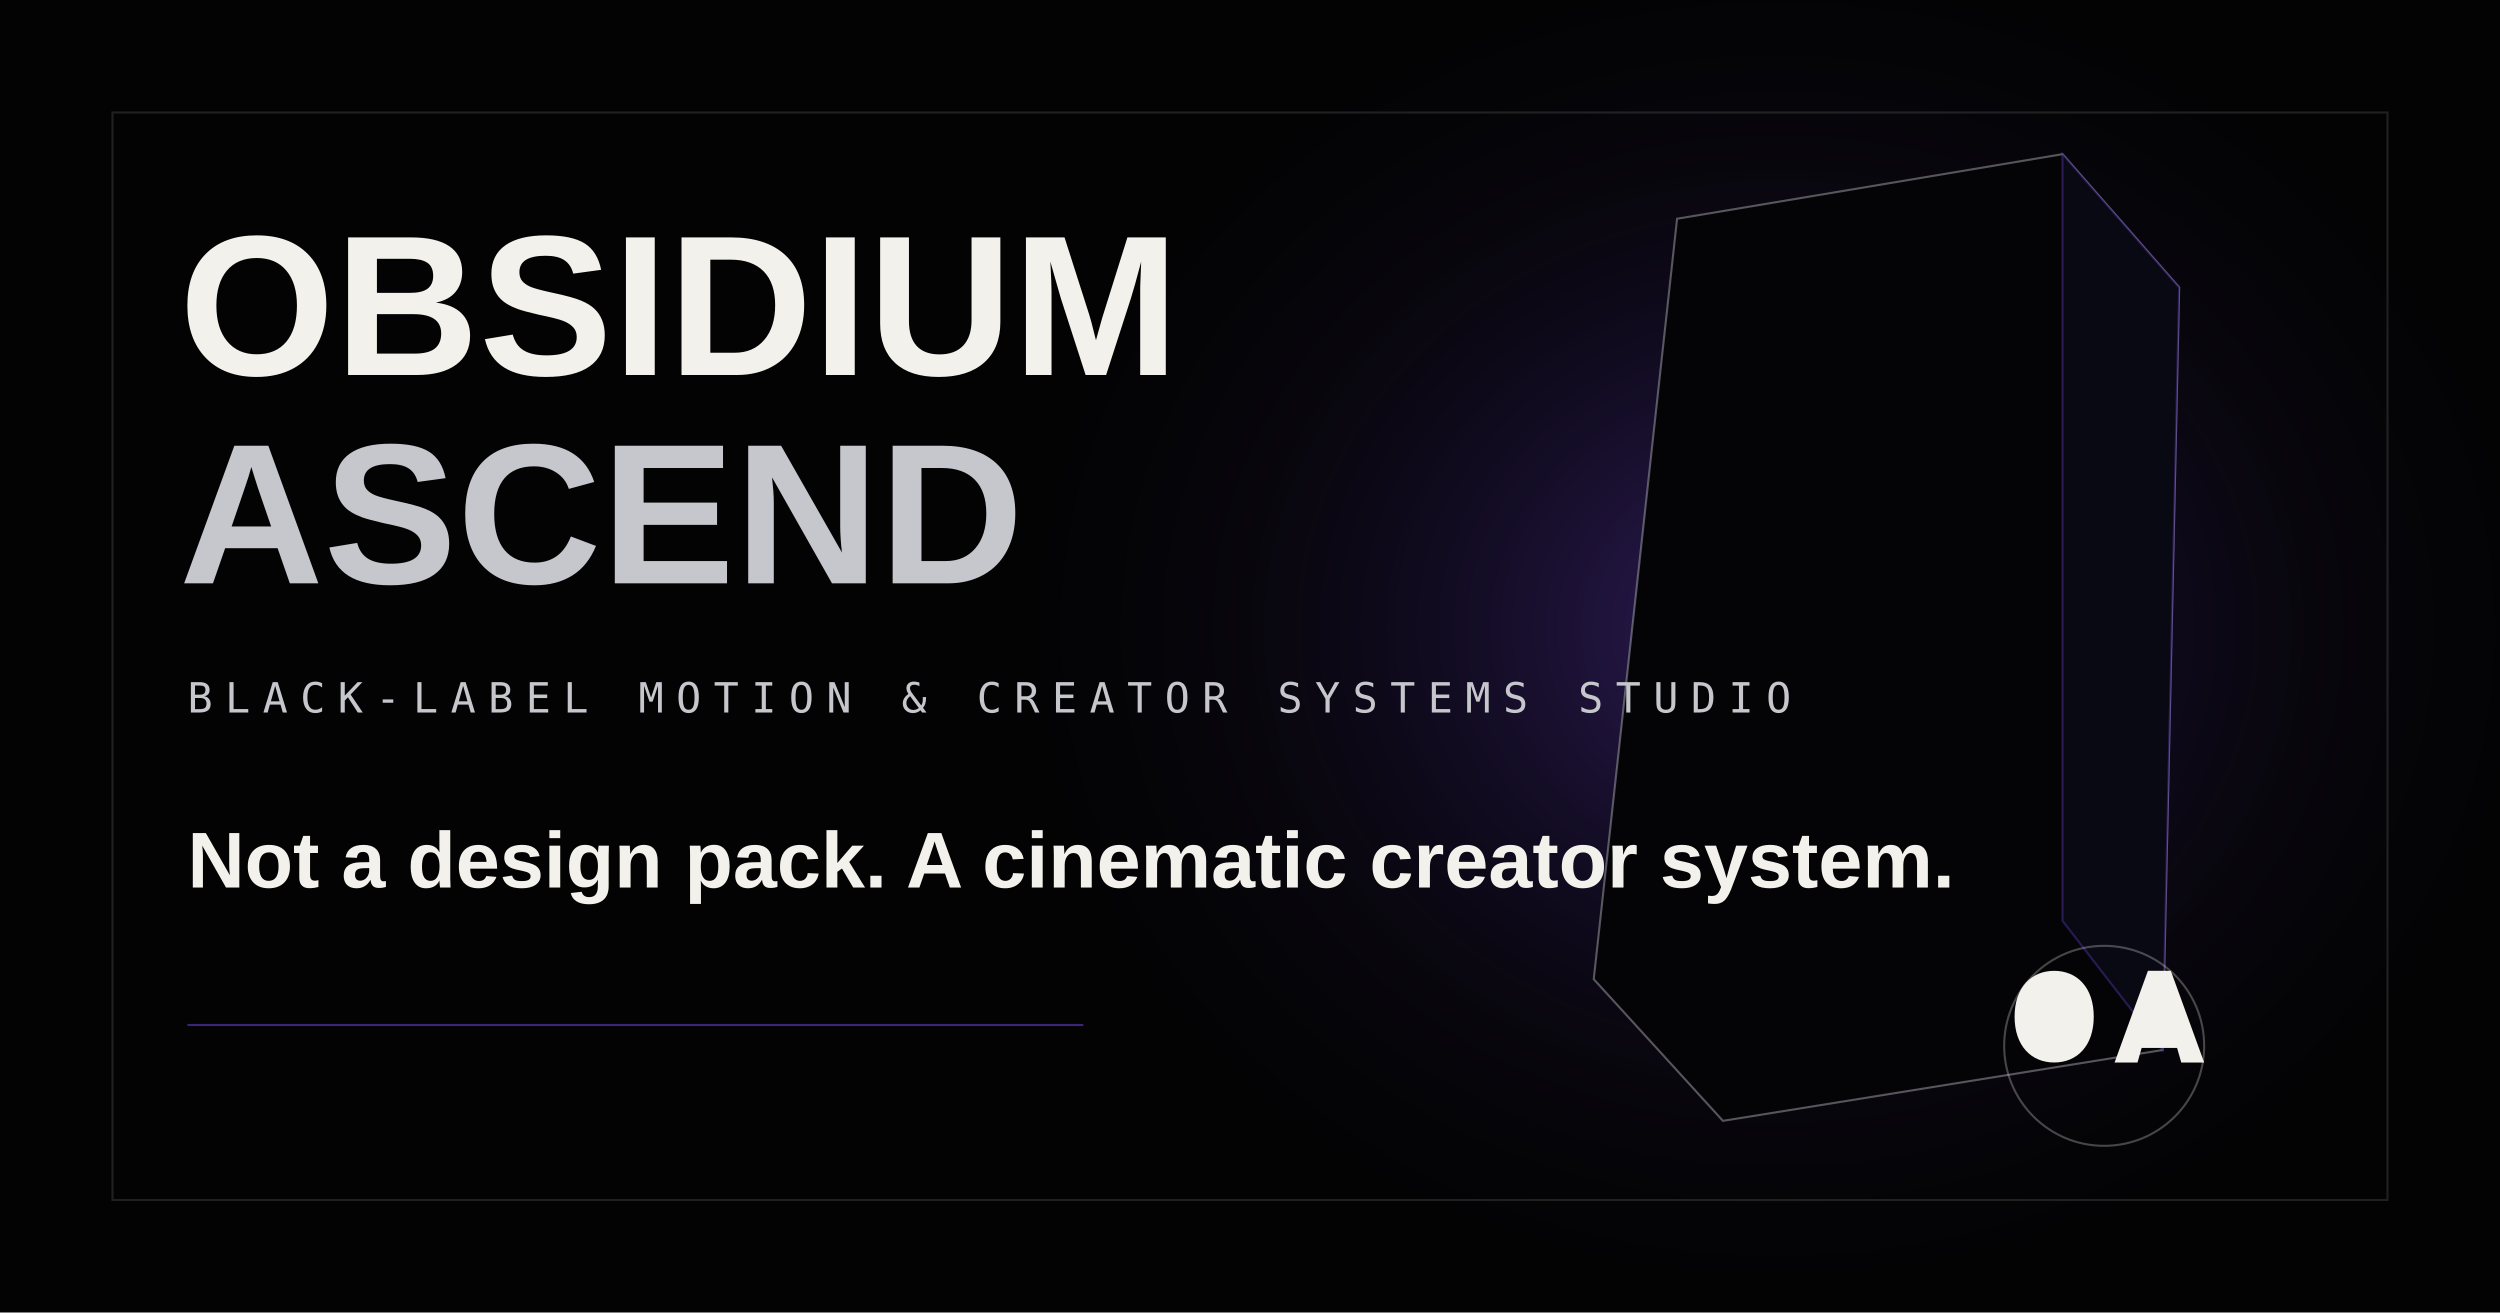
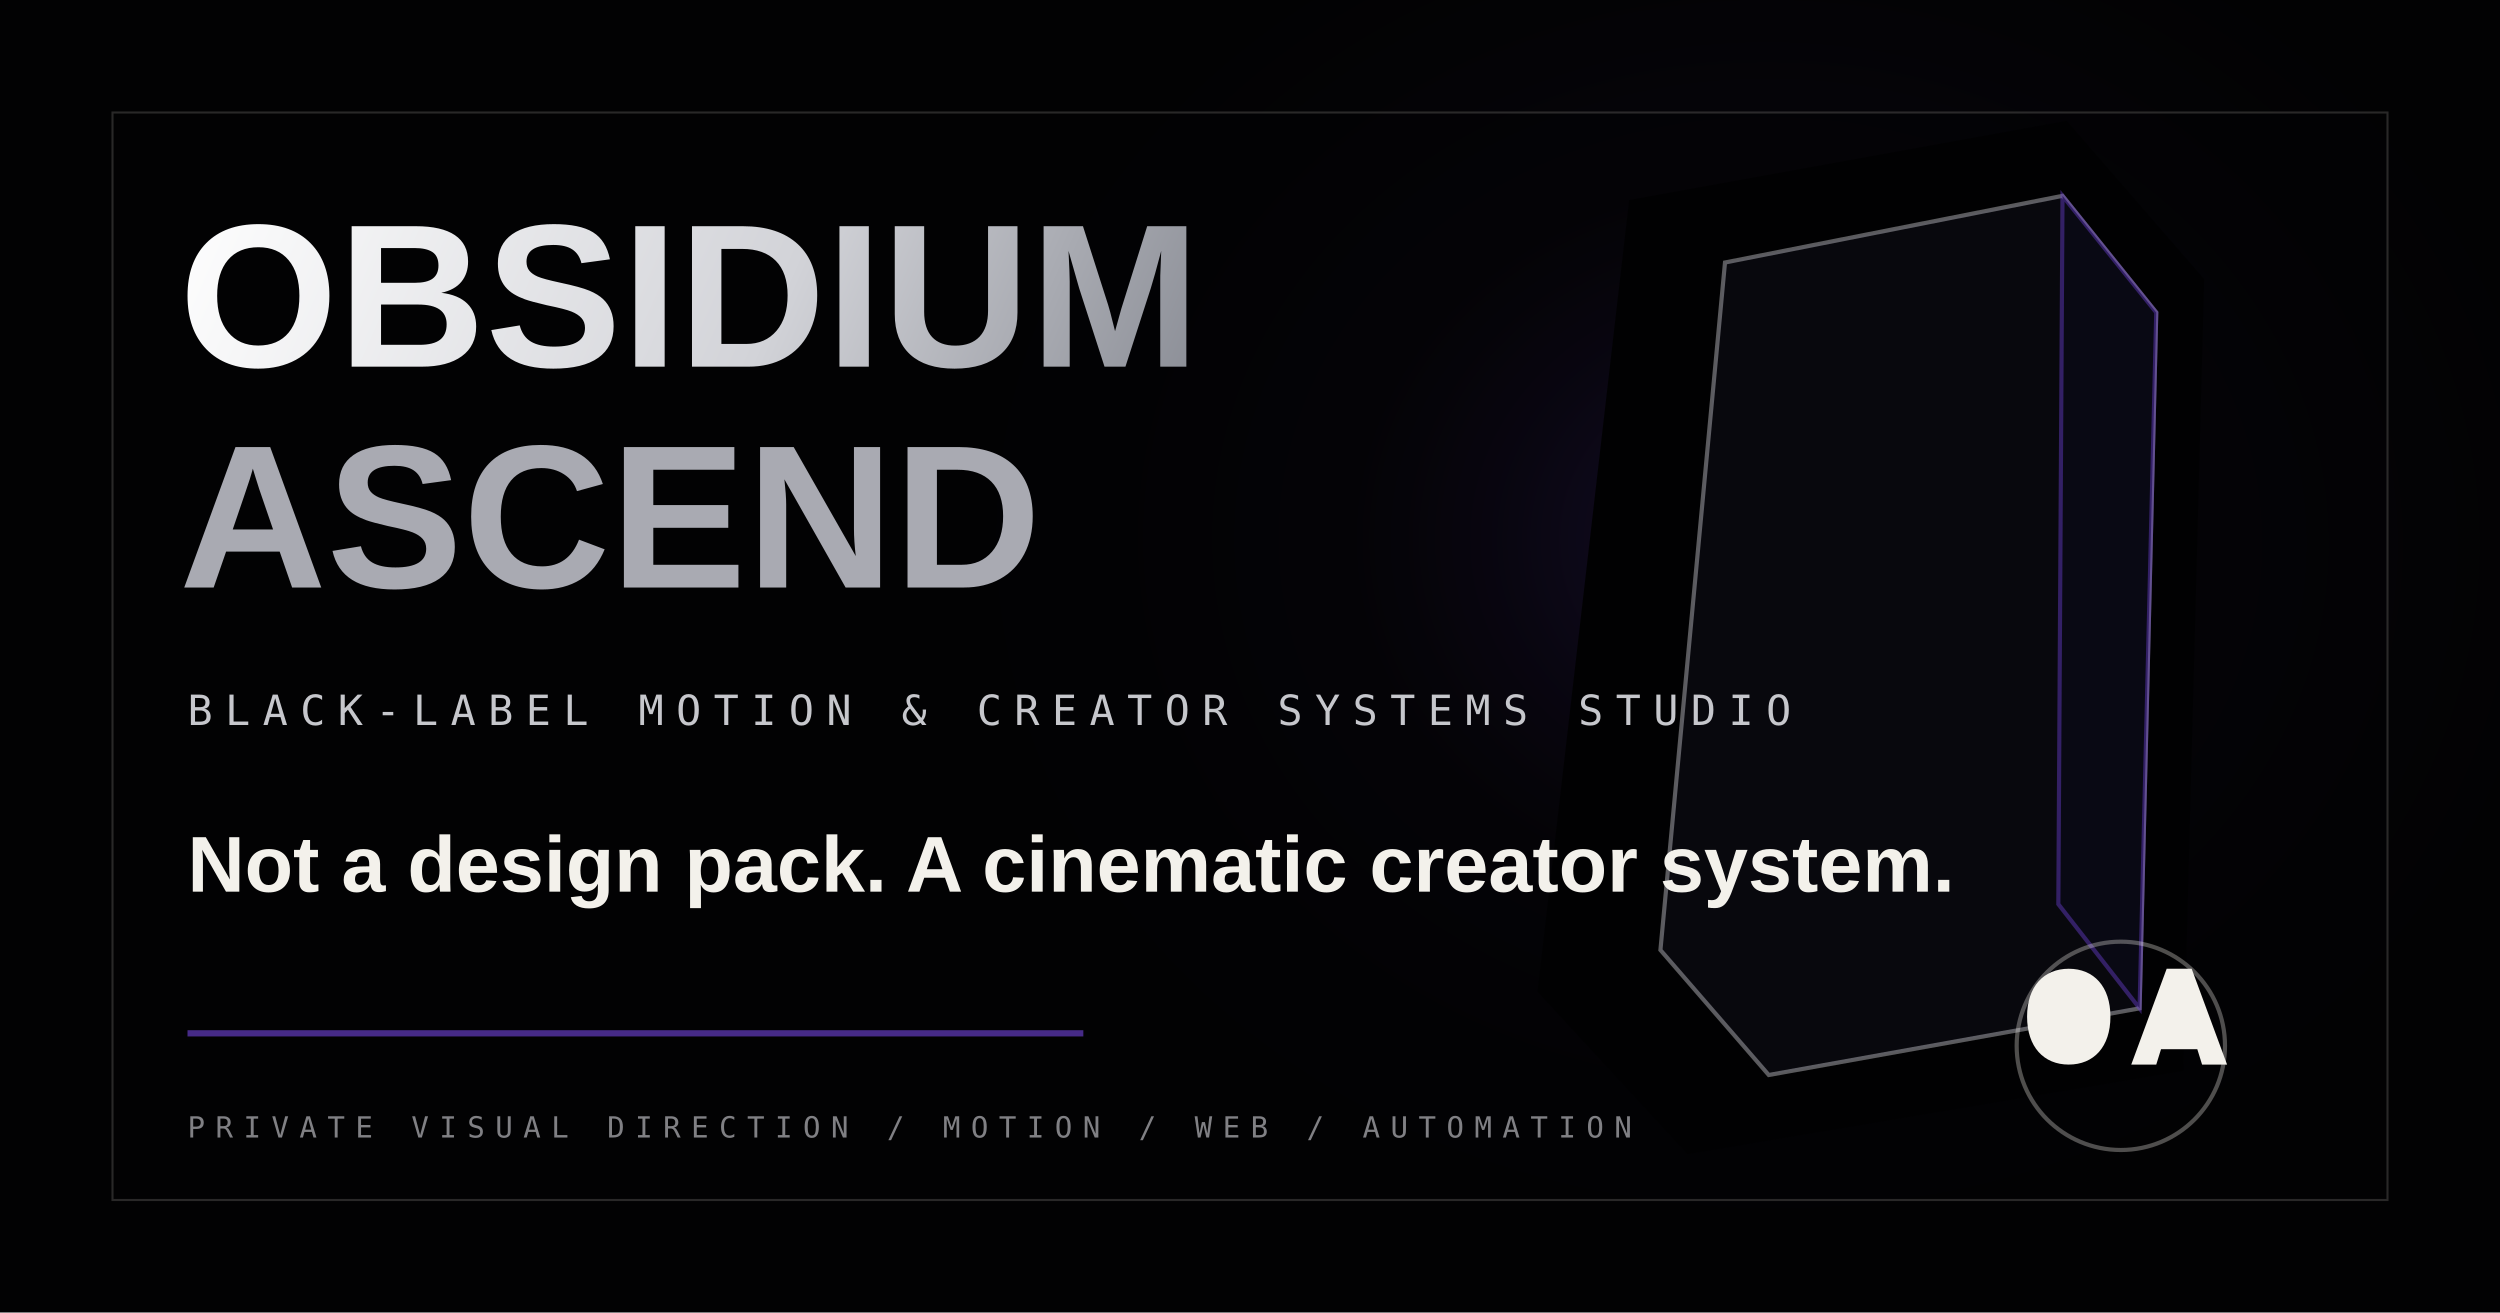
<svg xmlns="http://www.w3.org/2000/svg" width="1200" height="630" viewBox="0 0 1200 630" fill="none" role="img" aria-labelledby="title">
  <defs>
-     <radialGradient id="v" cx="0" cy="0" r="1" gradientUnits="userSpaceOnUse" gradientTransform="translate(854 302) rotate(90) scale(330 380)">
-       <stop stop-color="#6F42D8" stop-opacity=".42" />
+     <radialGradient id="v" cx="0" cy="0" r="1" gradientUnits="userSpaceOnUse" gradientTransform="translate(850 260) rotate(92) scale(360 420)">
+       <stop stop-color="#6F42D8" stop-opacity=".48" />
+       <stop offset=".48" stop-color="#1B102C" stop-opacity=".18" />
      <stop offset="1" stop-color="#030304" stop-opacity="0" />
    </radialGradient>
+     <linearGradient id="metal" x1="86" y1="90" x2="560" y2="300" gradientUnits="userSpaceOnUse">
+       <stop stop-color="#FFFFFF" />
+       <stop offset=".55" stop-color="#D2D3D8" />
+       <stop offset="1" stop-color="#7F828B" />
+     </linearGradient>
  </defs>
-   <rect width="1200" height="630" fill="#030304" />
+   <rect width="1200" height="630" fill="#020203" />
  <rect width="1200" height="630" fill="url(#v)" />
-   <path d="M54 54h1092v522H54z" stroke="#F3F1EB" stroke-opacity=".12" />
-   <path d="M805 105 990 74l56 64-8 366-211 34-62-68 40-365Z" fill="#040407" stroke="#C6C7CC" stroke-opacity=".42" />
-   <path d="M990 74 1046 138l-8 366-48-62V74Z" fill="#090914" stroke="#6F42D8" stroke-opacity=".34" />
-   <text x="86" y="180" fill="#F3F1EB" font-family="Arial Black, Arial, sans-serif" font-size="96" font-weight="900">OBSIDIUM</text>
-   <text x="86" y="280" fill="#C6C7CC" font-family="Arial Black, Arial, sans-serif" font-size="96" font-weight="900">ASCEND</text>
-   <text x="90" y="342" fill="#C6C7CC" font-family="monospace" font-size="20" letter-spacing="6">BLACK-LABEL MOTION &amp; CREATOR SYSTEMS STUDIO</text>
-   <text x="90" y="426" fill="#F3F1EB" font-family="Arial, sans-serif" font-size="38" font-weight="700">Not a design pack. A cinematic creator system.</text>
-   <path d="M90 492h430" stroke="#6F42D8" stroke-opacity=".54" />
-   <circle cx="1010" cy="502" r="48" stroke="#F3F1EB" stroke-opacity=".28" />
-   <path d="M986 510c-11 0-19-8-19-22s8-22 19-22 19 8 19 22-8 22-19 22Zm40 0h-11l16-44h11l16 44h-11l-2-7h-17l-2 7Z" fill="#F3F1EB" />
+   <path d="M54 54h1092v522H54z" fill="#030304" fill-opacity=".56" stroke="#F3F1EB" stroke-opacity=".16" />
+   <path d="M782 96 992 58l66 76-10 380-238 40-72-78 44-380Z" fill="#010102" />
+   <path d="M828 126 990 94l45 56-8 334-178 32-52-60 31-330Z" fill="#08080D" stroke="#C6C7CC" stroke-opacity=".45" stroke-width="2" />
+   <path d="M990 94 1035 150l-8 334-39-50 2-340Z" fill="#090914" stroke="#6F42D8" stroke-opacity=".42" stroke-width="2" />
+   <text x="86" y="176" fill="url(#metal)" font-family="Arial Black, Arial, sans-serif" font-size="98" font-weight="900">OBSIDIUM</text>
+   <text x="86" y="282" fill="#A9AAB2" font-family="Arial Black, Arial, sans-serif" font-size="98" font-weight="900">ASCEND</text>
+   <text x="90" y="348" fill="#C6C7CC" font-family="monospace" font-size="20" letter-spacing="6">BLACK-LABEL MOTION &amp; CREATOR SYSTEMS STUDIO</text>
+   <text x="90" y="428" fill="#F3F1EB" font-family="Arial, sans-serif" font-size="38" font-weight="700">Not a design pack. A cinematic creator system.</text>
+   <path d="M90 496h430" stroke="#6F42D8" stroke-opacity=".62" stroke-width="3" />
+   <circle cx="1018" cy="502" r="50" stroke="#F3F1EB" stroke-opacity=".32" stroke-width="2" />
+   <path d="M993 511c-12 0-20-8.5-20-23s8-23 20-23 20 8.5 20 23-8 23-20 23Zm42 0h-12l17-46h12l17 46h-12l-2.3-7.4h-17.4L1035 511Z" fill="#F3F1EB" />
+   <text x="90" y="546" fill="#C6C7CC" fill-opacity=".64" font-family="monospace" font-size="14" letter-spacing="5">PRIVATE VISUAL DIRECTION / MOTION / WEB / AUTOMATION</text>
</svg>
